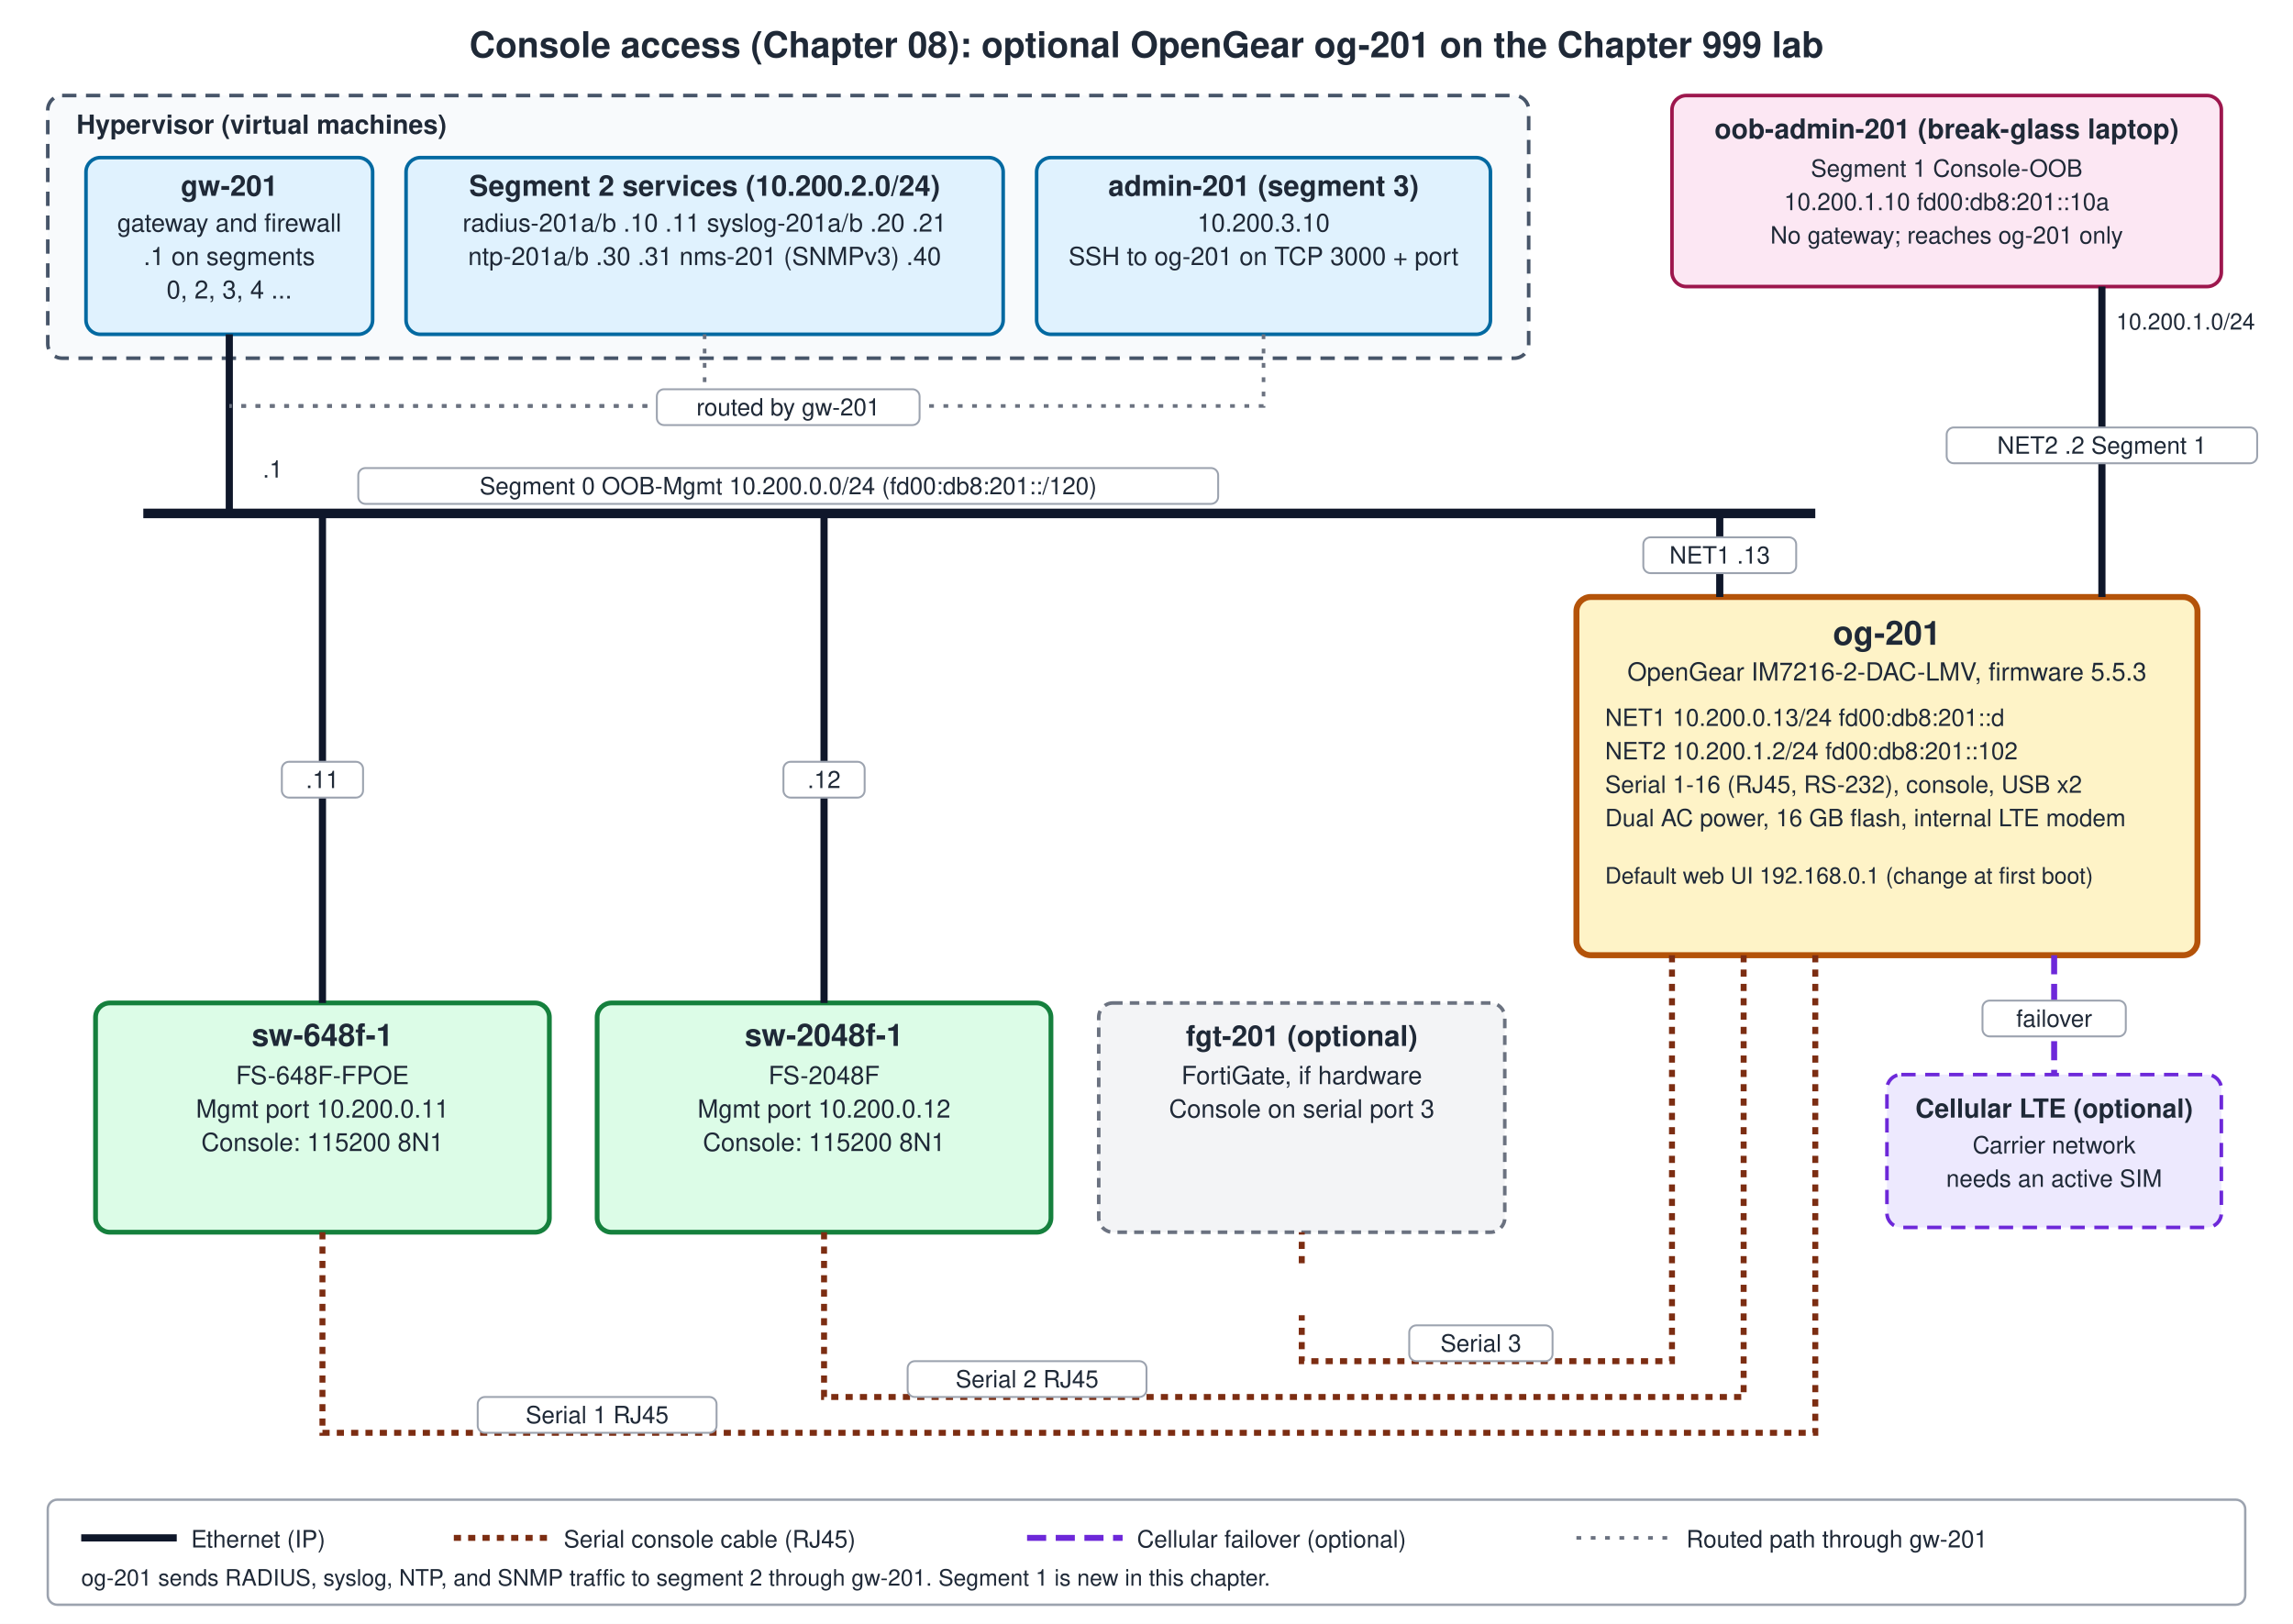
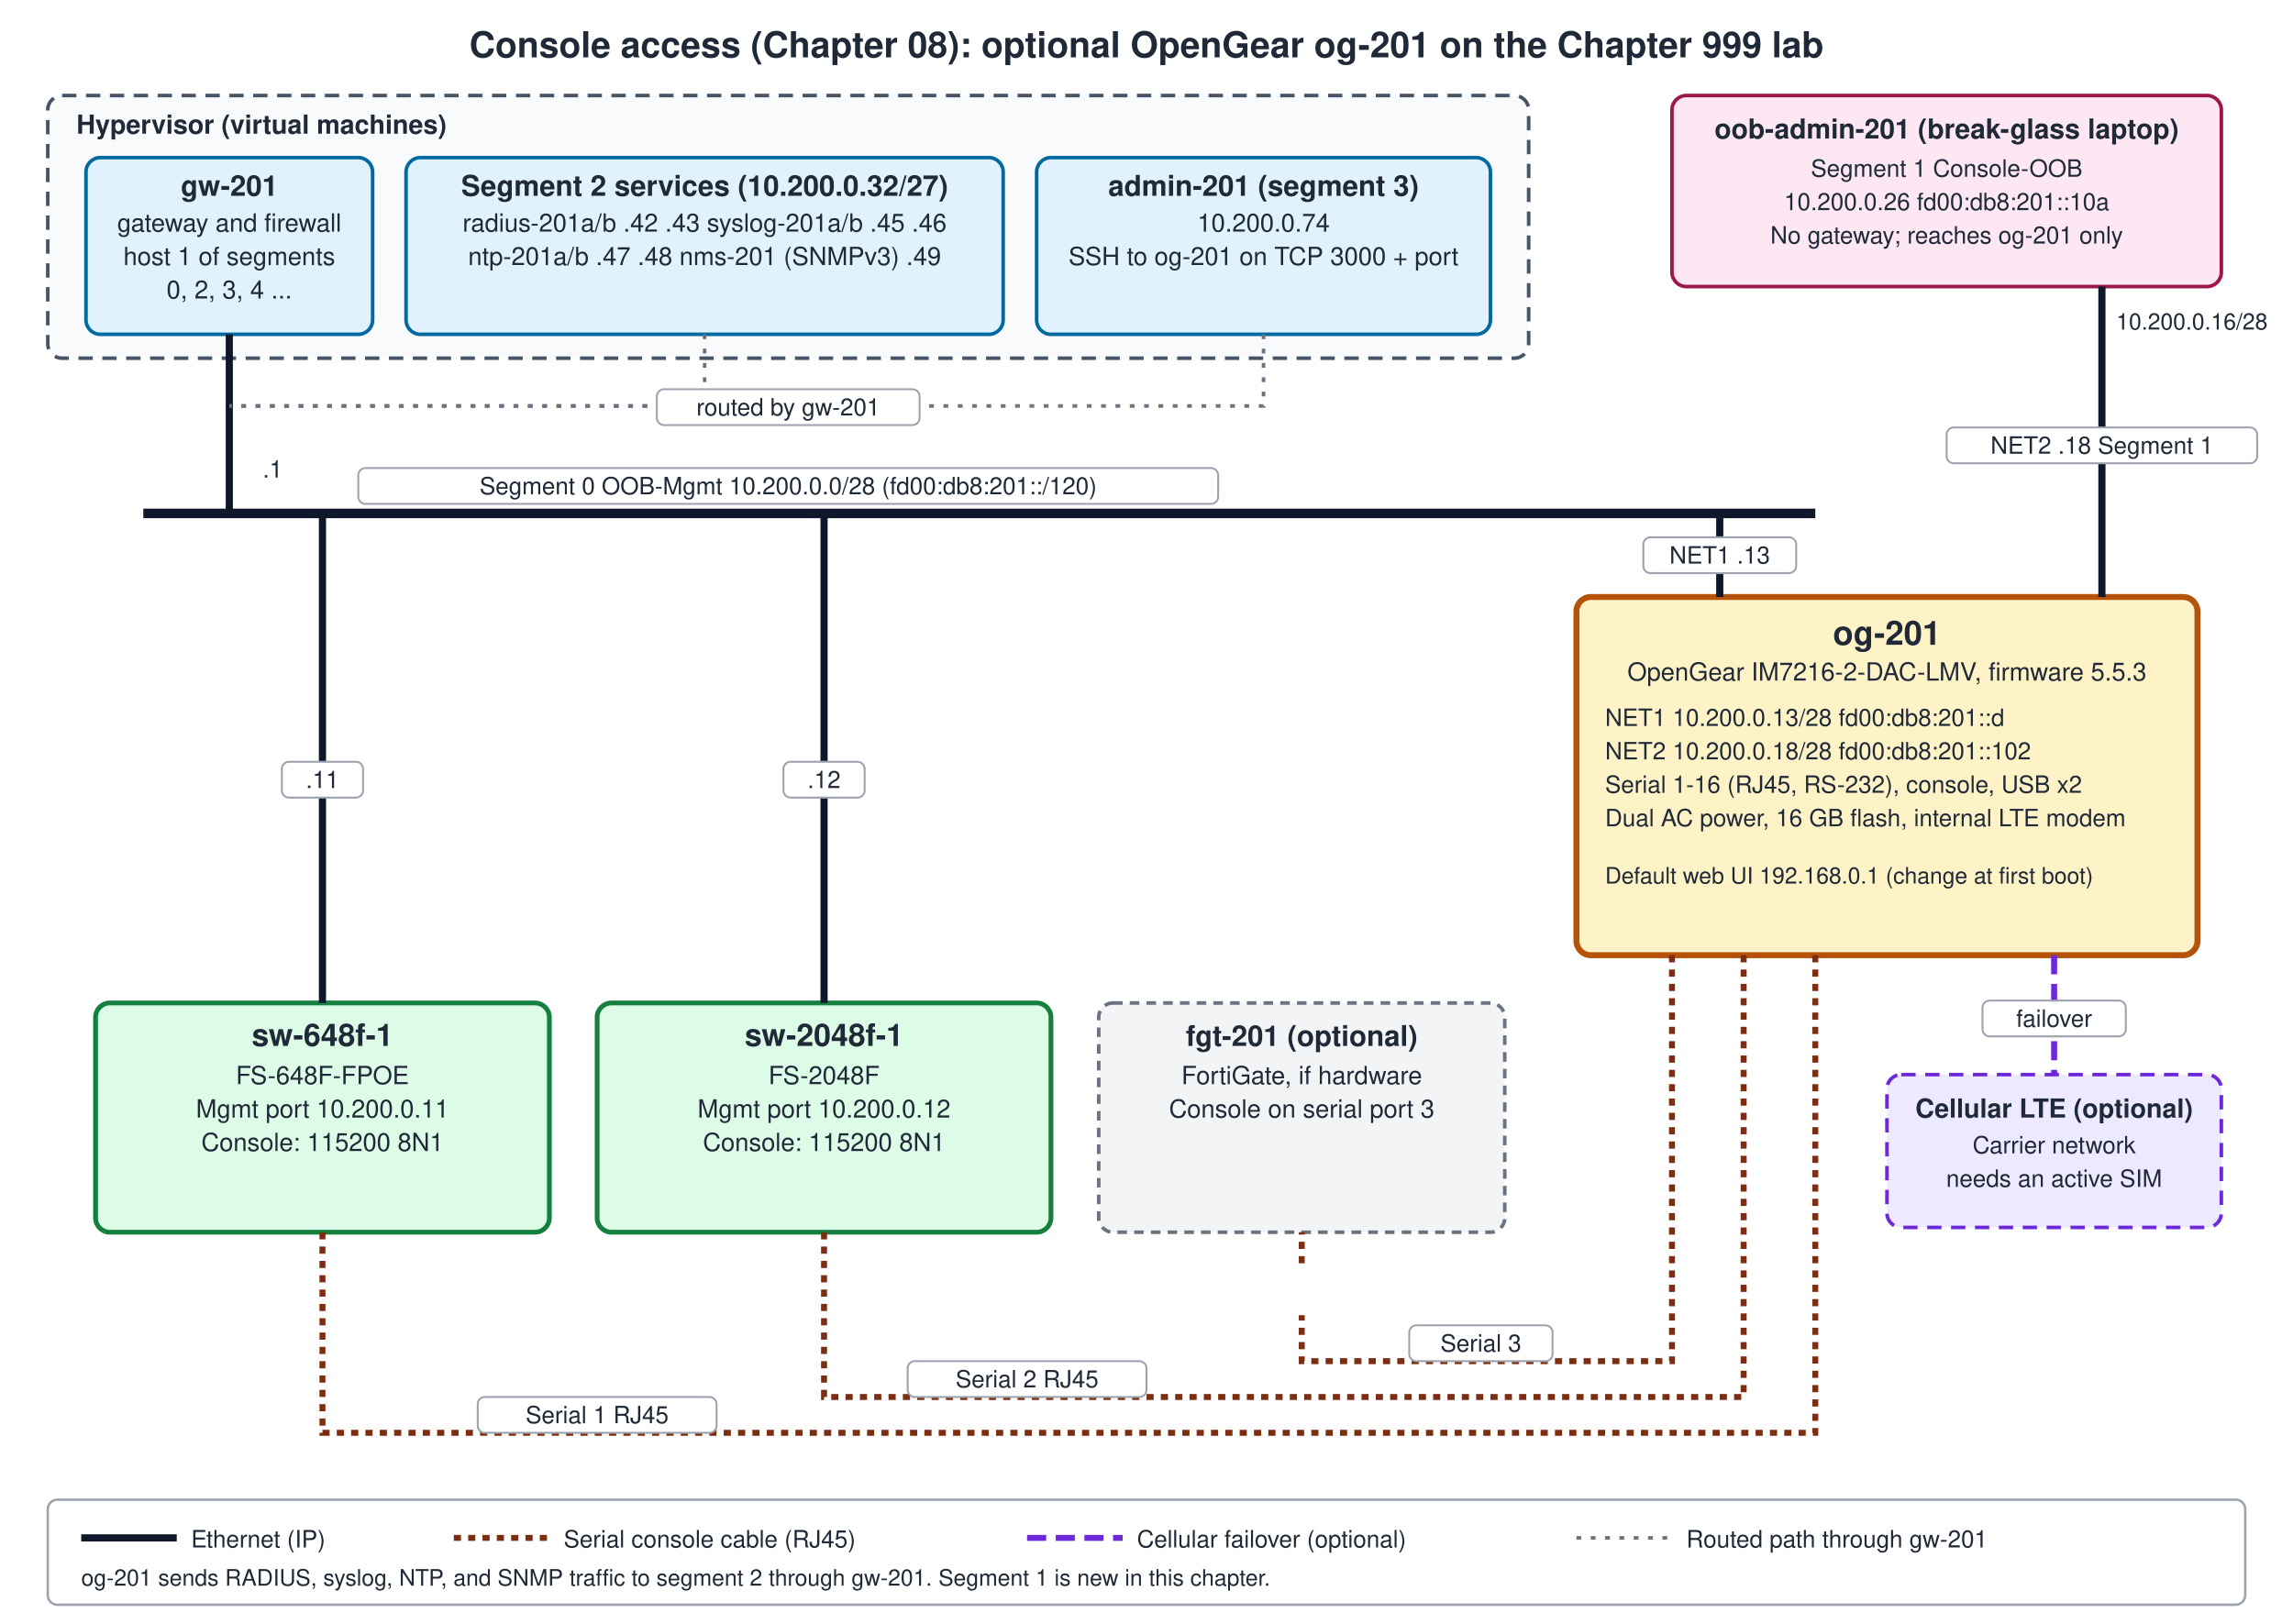
<svg xmlns="http://www.w3.org/2000/svg" viewBox="0 0 960 680" font-family="Helvetica, Arial, sans-serif">
  <rect x="0" y="0" width="960" height="680" fill="#ffffff" />
  <text x="480" y="24" font-size="15" font-weight="bold" text-anchor="middle" fill="#1f2937">Console access (Chapter 08): optional OpenGear og-201 on the Chapter 999 lab</text>
  <rect x="20" y="40" width="620" height="110" rx="6" fill="#f8fafc" stroke="#475569" stroke-width="1.5" stroke-dasharray="6 4" />
  <text x="32" y="56" font-size="11" font-weight="bold" text-anchor="start" fill="#1f2937">Hypervisor (virtual machines)</text>
  <rect x="36" y="66" width="120" height="74" rx="6" fill="#e0f2fe" stroke="#0369a1" stroke-width="1.5" />
  <text x="96" y="82" font-size="12" font-weight="bold" text-anchor="middle" fill="#1f2937">gw-201</text>
  <text x="96" y="97" font-size="10.5" font-weight="normal" text-anchor="middle" fill="#1f2937">gateway and firewall</text>
-   <text x="96" y="111" font-size="10.5" font-weight="normal" text-anchor="middle" fill="#1f2937">.1 on segments</text>
+   <text x="96" y="111" font-size="10.5" font-weight="normal" text-anchor="middle" fill="#1f2937">host 1 of segments</text>
  <text x="96" y="125" font-size="10.5" font-weight="normal" text-anchor="middle" fill="#1f2937">0, 2, 3, 4 ...</text>
  <rect x="170" y="66" width="250" height="74" rx="6" fill="#e0f2fe" stroke="#0369a1" stroke-width="1.5" />
-   <text x="295" y="82" font-size="12" font-weight="bold" text-anchor="middle" fill="#1f2937">Segment 2 services (10.200.2.0/24)</text>
-   <text x="295" y="97" font-size="10.5" font-weight="normal" text-anchor="middle" fill="#1f2937">radius-201a/b .10 .11   syslog-201a/b .20 .21</text>
-   <text x="295" y="111" font-size="10.5" font-weight="normal" text-anchor="middle" fill="#1f2937">ntp-201a/b .30 .31   nms-201 (SNMPv3) .40</text>
+   <text x="295" y="82" font-size="12" font-weight="bold" text-anchor="middle" fill="#1f2937">Segment 2 services (10.200.0.32/27)</text>
+   <text x="295" y="97" font-size="10.5" font-weight="normal" text-anchor="middle" fill="#1f2937">radius-201a/b .42 .43   syslog-201a/b .45 .46</text>
+   <text x="295" y="111" font-size="10.5" font-weight="normal" text-anchor="middle" fill="#1f2937">ntp-201a/b .47 .48   nms-201 (SNMPv3) .49</text>
  <rect x="434" y="66" width="190" height="74" rx="6" fill="#e0f2fe" stroke="#0369a1" stroke-width="1.5" />
  <text x="529" y="82" font-size="12" font-weight="bold" text-anchor="middle" fill="#1f2937">admin-201 (segment 3)</text>
-   <text x="529" y="97" font-size="10.5" font-weight="normal" text-anchor="middle" fill="#1f2937">10.200.3.10</text>
+   <text x="529" y="97" font-size="10.5" font-weight="normal" text-anchor="middle" fill="#1f2937">10.200.0.74</text>
  <text x="529" y="111" font-size="10.5" font-weight="normal" text-anchor="middle" fill="#1f2937">SSH to og-201 on TCP 3000 + port</text>
  <path d="M60,215 H760" fill="none" stroke="#0f172a" stroke-width="4" />
  <rect x="150.0" y="196" width="360" height="15" rx="3" fill="#ffffff" stroke="#9ca3af" stroke-width="0.8" />
-   <text x="330" y="207" font-size="10" font-weight="normal" text-anchor="middle" fill="#1f2937">Segment 0  OOB-Mgmt  10.200.0.0/24   (fd00:db8:201::/120)</text>
+   <text x="330" y="207" font-size="10" font-weight="normal" text-anchor="middle" fill="#1f2937">Segment 0  OOB-Mgmt  10.200.0.0/28   (fd00:db8:201::/120)</text>
  <path d="M96,140 V215" fill="none" stroke="#0f172a" stroke-width="3" />
  <text x="110" y="200" font-size="10" font-weight="normal" text-anchor="start" fill="#1f2937">.1</text>
  <path d="M295,140 V170 H96" fill="none" stroke="#6b7280" stroke-width="1.5" stroke-dasharray="2 4" />
  <path d="M529,140 V170 H96" fill="none" stroke="#6b7280" stroke-width="1.5" stroke-dasharray="2 4" />
  <rect x="275.0" y="163" width="110" height="15" rx="3" fill="#ffffff" stroke="#9ca3af" stroke-width="0.8" />
  <text x="330" y="174" font-size="10" font-weight="normal" text-anchor="middle" fill="#1f2937">routed by gw-201</text>
  <rect x="40" y="420" width="190" height="96" rx="6" fill="#dcfce7" stroke="#15803d" stroke-width="2" />
  <text x="135" y="438" font-size="13" font-weight="bold" text-anchor="middle" fill="#1f2937">sw-648f-1</text>
  <text x="135" y="454" font-size="10.5" font-weight="normal" text-anchor="middle" fill="#1f2937">FS-648F-FPOE</text>
  <text x="135" y="468" font-size="10.5" font-weight="normal" text-anchor="middle" fill="#1f2937">Mgmt port 10.200.0.11</text>
  <text x="135" y="482" font-size="10.5" font-weight="normal" text-anchor="middle" fill="#1f2937">Console: 115200 8N1</text>
  <rect x="250" y="420" width="190" height="96" rx="6" fill="#dcfce7" stroke="#15803d" stroke-width="2" />
  <text x="345" y="438" font-size="13" font-weight="bold" text-anchor="middle" fill="#1f2937">sw-2048f-1</text>
  <text x="345" y="454" font-size="10.5" font-weight="normal" text-anchor="middle" fill="#1f2937">FS-2048F</text>
  <text x="345" y="468" font-size="10.5" font-weight="normal" text-anchor="middle" fill="#1f2937">Mgmt port 10.200.0.12</text>
  <text x="345" y="482" font-size="10.5" font-weight="normal" text-anchor="middle" fill="#1f2937">Console: 115200 8N1</text>
  <rect x="460" y="420" width="170" height="96" rx="6" fill="#f3f4f6" stroke="#6b7280" stroke-width="1.5" stroke-dasharray="4 3" />
  <text x="545" y="438" font-size="12" font-weight="bold" text-anchor="middle" fill="#1f2937">fgt-201 (optional)</text>
  <text x="545" y="454" font-size="10.5" font-weight="normal" text-anchor="middle" fill="#1f2937">FortiGate, if hardware</text>
  <text x="545" y="468" font-size="10.5" font-weight="normal" text-anchor="middle" fill="#1f2937">Console on serial port 3</text>
  <path d="M135,420 V215" fill="none" stroke="#0f172a" stroke-width="3" />
  <path d="M345,420 V215" fill="none" stroke="#0f172a" stroke-width="3" />
  <rect x="118.0" y="319" width="34" height="15" rx="3" fill="#ffffff" stroke="#9ca3af" stroke-width="0.8" />
  <text x="135" y="330" font-size="10" font-weight="normal" text-anchor="middle" fill="#1f2937">.11</text>
  <rect x="328.0" y="319" width="34" height="15" rx="3" fill="#ffffff" stroke="#9ca3af" stroke-width="0.8" />
  <text x="345" y="330" font-size="10" font-weight="normal" text-anchor="middle" fill="#1f2937">.12</text>
  <rect x="660" y="250" width="260" height="150" rx="6" fill="#fef3c7" stroke="#b45309" stroke-width="2.5" />
  <text x="790" y="270" font-size="14" font-weight="bold" text-anchor="middle" fill="#1f2937">og-201</text>
  <text x="790" y="285" font-size="10.5" font-weight="normal" text-anchor="middle" fill="#1f2937">OpenGear IM7216-2-DAC-LMV, firmware 5.5.3</text>
-   <text x="672" y="304" font-size="10" font-weight="normal" text-anchor="start" fill="#1f2937">NET1  10.200.0.13/24   fd00:db8:201::d</text>
-   <text x="672" y="318" font-size="10" font-weight="normal" text-anchor="start" fill="#1f2937">NET2  10.200.1.2/24   fd00:db8:201::102</text>
+   <text x="672" y="304" font-size="10" font-weight="normal" text-anchor="start" fill="#1f2937">NET1  10.200.0.13/28   fd00:db8:201::d</text>
+   <text x="672" y="318" font-size="10" font-weight="normal" text-anchor="start" fill="#1f2937">NET2  10.200.0.18/28   fd00:db8:201::102</text>
  <text x="672" y="332" font-size="10" font-weight="normal" text-anchor="start" fill="#1f2937">Serial 1-16 (RJ45, RS-232), console, USB x2</text>
  <text x="672" y="346" font-size="10" font-weight="normal" text-anchor="start" fill="#1f2937">Dual AC power, 16 GB flash, internal LTE modem</text>
  <text x="672" y="370" font-size="9.5" font-weight="normal" text-anchor="start" fill="#1f2937">Default web UI 192.168.0.1 (change at first boot)</text>
  <path d="M720,250 V215" fill="none" stroke="#0f172a" stroke-width="3" />
  <rect x="688.0" y="225" width="64" height="15" rx="3" fill="#ffffff" stroke="#9ca3af" stroke-width="0.8" />
  <text x="720" y="236" font-size="10" font-weight="normal" text-anchor="middle" fill="#1f2937">NET1 .13</text>
  <rect x="700" y="40" width="230" height="80" rx="6" fill="#fce7f3" stroke="#9d174d" stroke-width="1.5" />
  <text x="815" y="58" font-size="11.5" font-weight="bold" text-anchor="middle" fill="#1f2937">oob-admin-201 (break-glass laptop)</text>
  <text x="815" y="74" font-size="10" font-weight="normal" text-anchor="middle" fill="#1f2937">Segment 1 Console-OOB</text>
-   <text x="815" y="88" font-size="10" font-weight="normal" text-anchor="middle" fill="#1f2937">10.200.1.10   fd00:db8:201::10a</text>
+   <text x="815" y="88" font-size="10" font-weight="normal" text-anchor="middle" fill="#1f2937">10.200.0.26   fd00:db8:201::10a</text>
  <text x="815" y="102" font-size="10" font-weight="normal" text-anchor="middle" fill="#1f2937">No gateway; reaches og-201 only</text>
  <path d="M880,120 V250" fill="none" stroke="#0f172a" stroke-width="3" />
  <rect x="815.0" y="179" width="130" height="15" rx="3" fill="#ffffff" stroke="#9ca3af" stroke-width="0.8" />
-   <text x="880" y="190" font-size="10" font-weight="normal" text-anchor="middle" fill="#1f2937">NET2 .2  Segment 1</text>
-   <text x="886" y="138" font-size="9.5" font-weight="normal" text-anchor="start" fill="#1f2937">10.200.1.0/24</text>
+   <text x="880" y="190" font-size="10" font-weight="normal" text-anchor="middle" fill="#1f2937">NET2 .18  Segment 1</text>
+   <text x="886" y="138" font-size="9.5" font-weight="normal" text-anchor="start" fill="#1f2937">10.200.0.16/28</text>
  <path d="M700,400 V570 H545 V516" fill="none" stroke="#7c2d12" stroke-width="2.5" stroke-dasharray="3 3" />
  <rect x="590.0" y="555" width="60" height="15" rx="3" fill="#ffffff" stroke="#9ca3af" stroke-width="0.8" />
  <text x="620" y="566" font-size="10" font-weight="normal" text-anchor="middle" fill="#1f2937">Serial 3</text>
  <path d="M730,400 V585 H345 V516" fill="none" stroke="#7c2d12" stroke-width="2.5" stroke-dasharray="3 3" />
  <rect x="380.0" y="570" width="100" height="15" rx="3" fill="#ffffff" stroke="#9ca3af" stroke-width="0.8" />
  <text x="430" y="581" font-size="10" font-weight="normal" text-anchor="middle" fill="#1f2937">Serial 2  RJ45</text>
  <path d="M760,400 V600 H135 V516" fill="none" stroke="#7c2d12" stroke-width="2.5" stroke-dasharray="3 3" />
  <rect x="200.0" y="585" width="100" height="15" rx="3" fill="#ffffff" stroke="#9ca3af" stroke-width="0.8" />
  <text x="250" y="596" font-size="10" font-weight="normal" text-anchor="middle" fill="#1f2937">Serial 1  RJ45</text>
  <rect x="790" y="450" width="140" height="64" rx="6" fill="#ede9fe" stroke="#6d28d9" stroke-width="1.5" stroke-dasharray="6 4" />
  <text x="860" y="468" font-size="11" font-weight="bold" text-anchor="middle" fill="#1f2937">Cellular LTE (optional)</text>
  <text x="860" y="483" font-size="10" font-weight="normal" text-anchor="middle" fill="#1f2937">Carrier network</text>
  <text x="860" y="497" font-size="10" font-weight="normal" text-anchor="middle" fill="#1f2937">needs an active SIM</text>
  <path d="M860,400 V450" fill="none" stroke="#6d28d9" stroke-width="2.5" stroke-dasharray="8 4" />
  <rect x="830.0" y="419" width="60" height="15" rx="3" fill="#ffffff" stroke="#9ca3af" stroke-width="0.8" />
  <text x="860" y="430" font-size="10" font-weight="normal" text-anchor="middle" fill="#1f2937">failover</text>
  <rect x="460" y="530" width="170" height="20" rx="6" fill="#ffffff" stroke="#ffffff" stroke-width="1.5" />
  <rect x="20" y="628" width="920" height="44" rx="4" fill="#ffffff" stroke="#9ca3af" stroke-width="1" />
  <path d="M34,644 H74" fill="none" stroke="#0f172a" stroke-width="3" />
  <text x="80" y="648" font-size="10" font-weight="normal" text-anchor="start" fill="#1f2937">Ethernet (IP)</text>
  <path d="M190,644 H230" fill="none" stroke="#7c2d12" stroke-width="2.5" stroke-dasharray="3 3" />
  <text x="236" y="648" font-size="10" font-weight="normal" text-anchor="start" fill="#1f2937">Serial console cable (RJ45)</text>
  <path d="M430,644 H470" fill="none" stroke="#6d28d9" stroke-width="2.5" stroke-dasharray="8 4" />
  <text x="476" y="648" font-size="10" font-weight="normal" text-anchor="start" fill="#1f2937">Cellular failover (optional)</text>
  <path d="M660,644 H700" fill="none" stroke="#6b7280" stroke-width="1.5" stroke-dasharray="2 4" />
  <text x="706" y="648" font-size="10" font-weight="normal" text-anchor="start" fill="#1f2937">Routed path through gw-201</text>
  <text x="34" y="664" font-size="9.5" font-weight="normal" text-anchor="start" fill="#1f2937">og-201 sends RADIUS, syslog, NTP, and SNMP traffic to segment 2 through gw-201. Segment 1 is new in this chapter.</text>
</svg>
